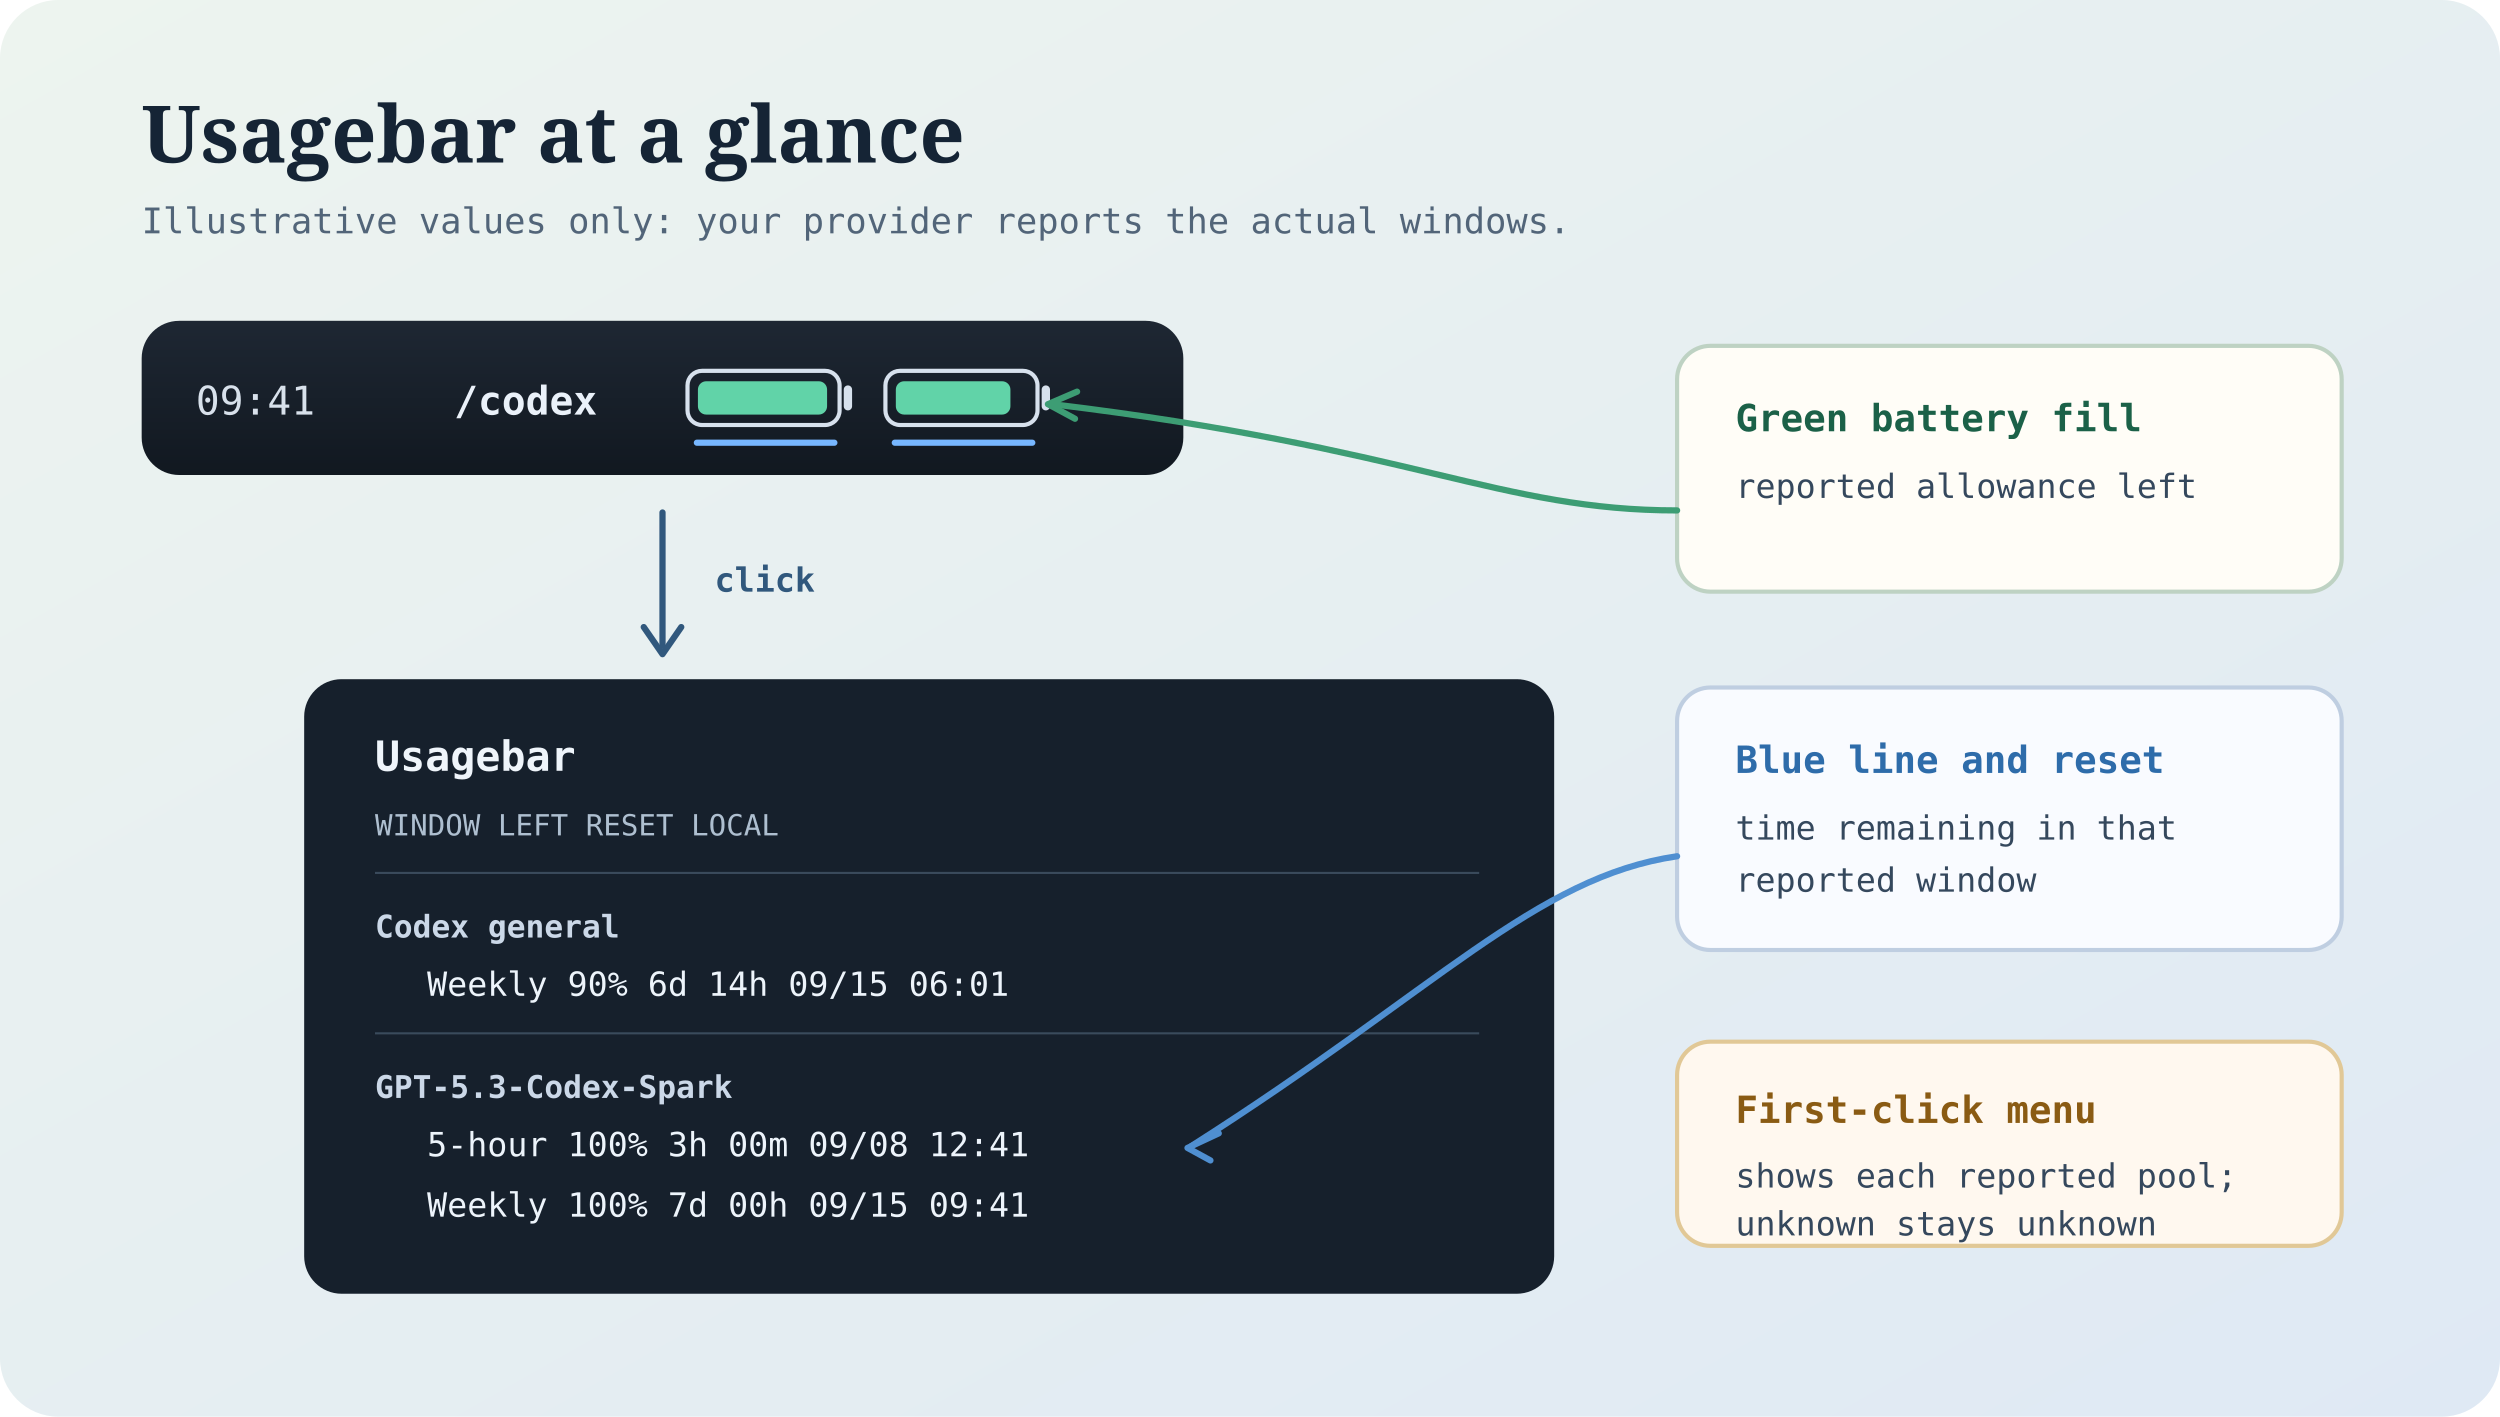
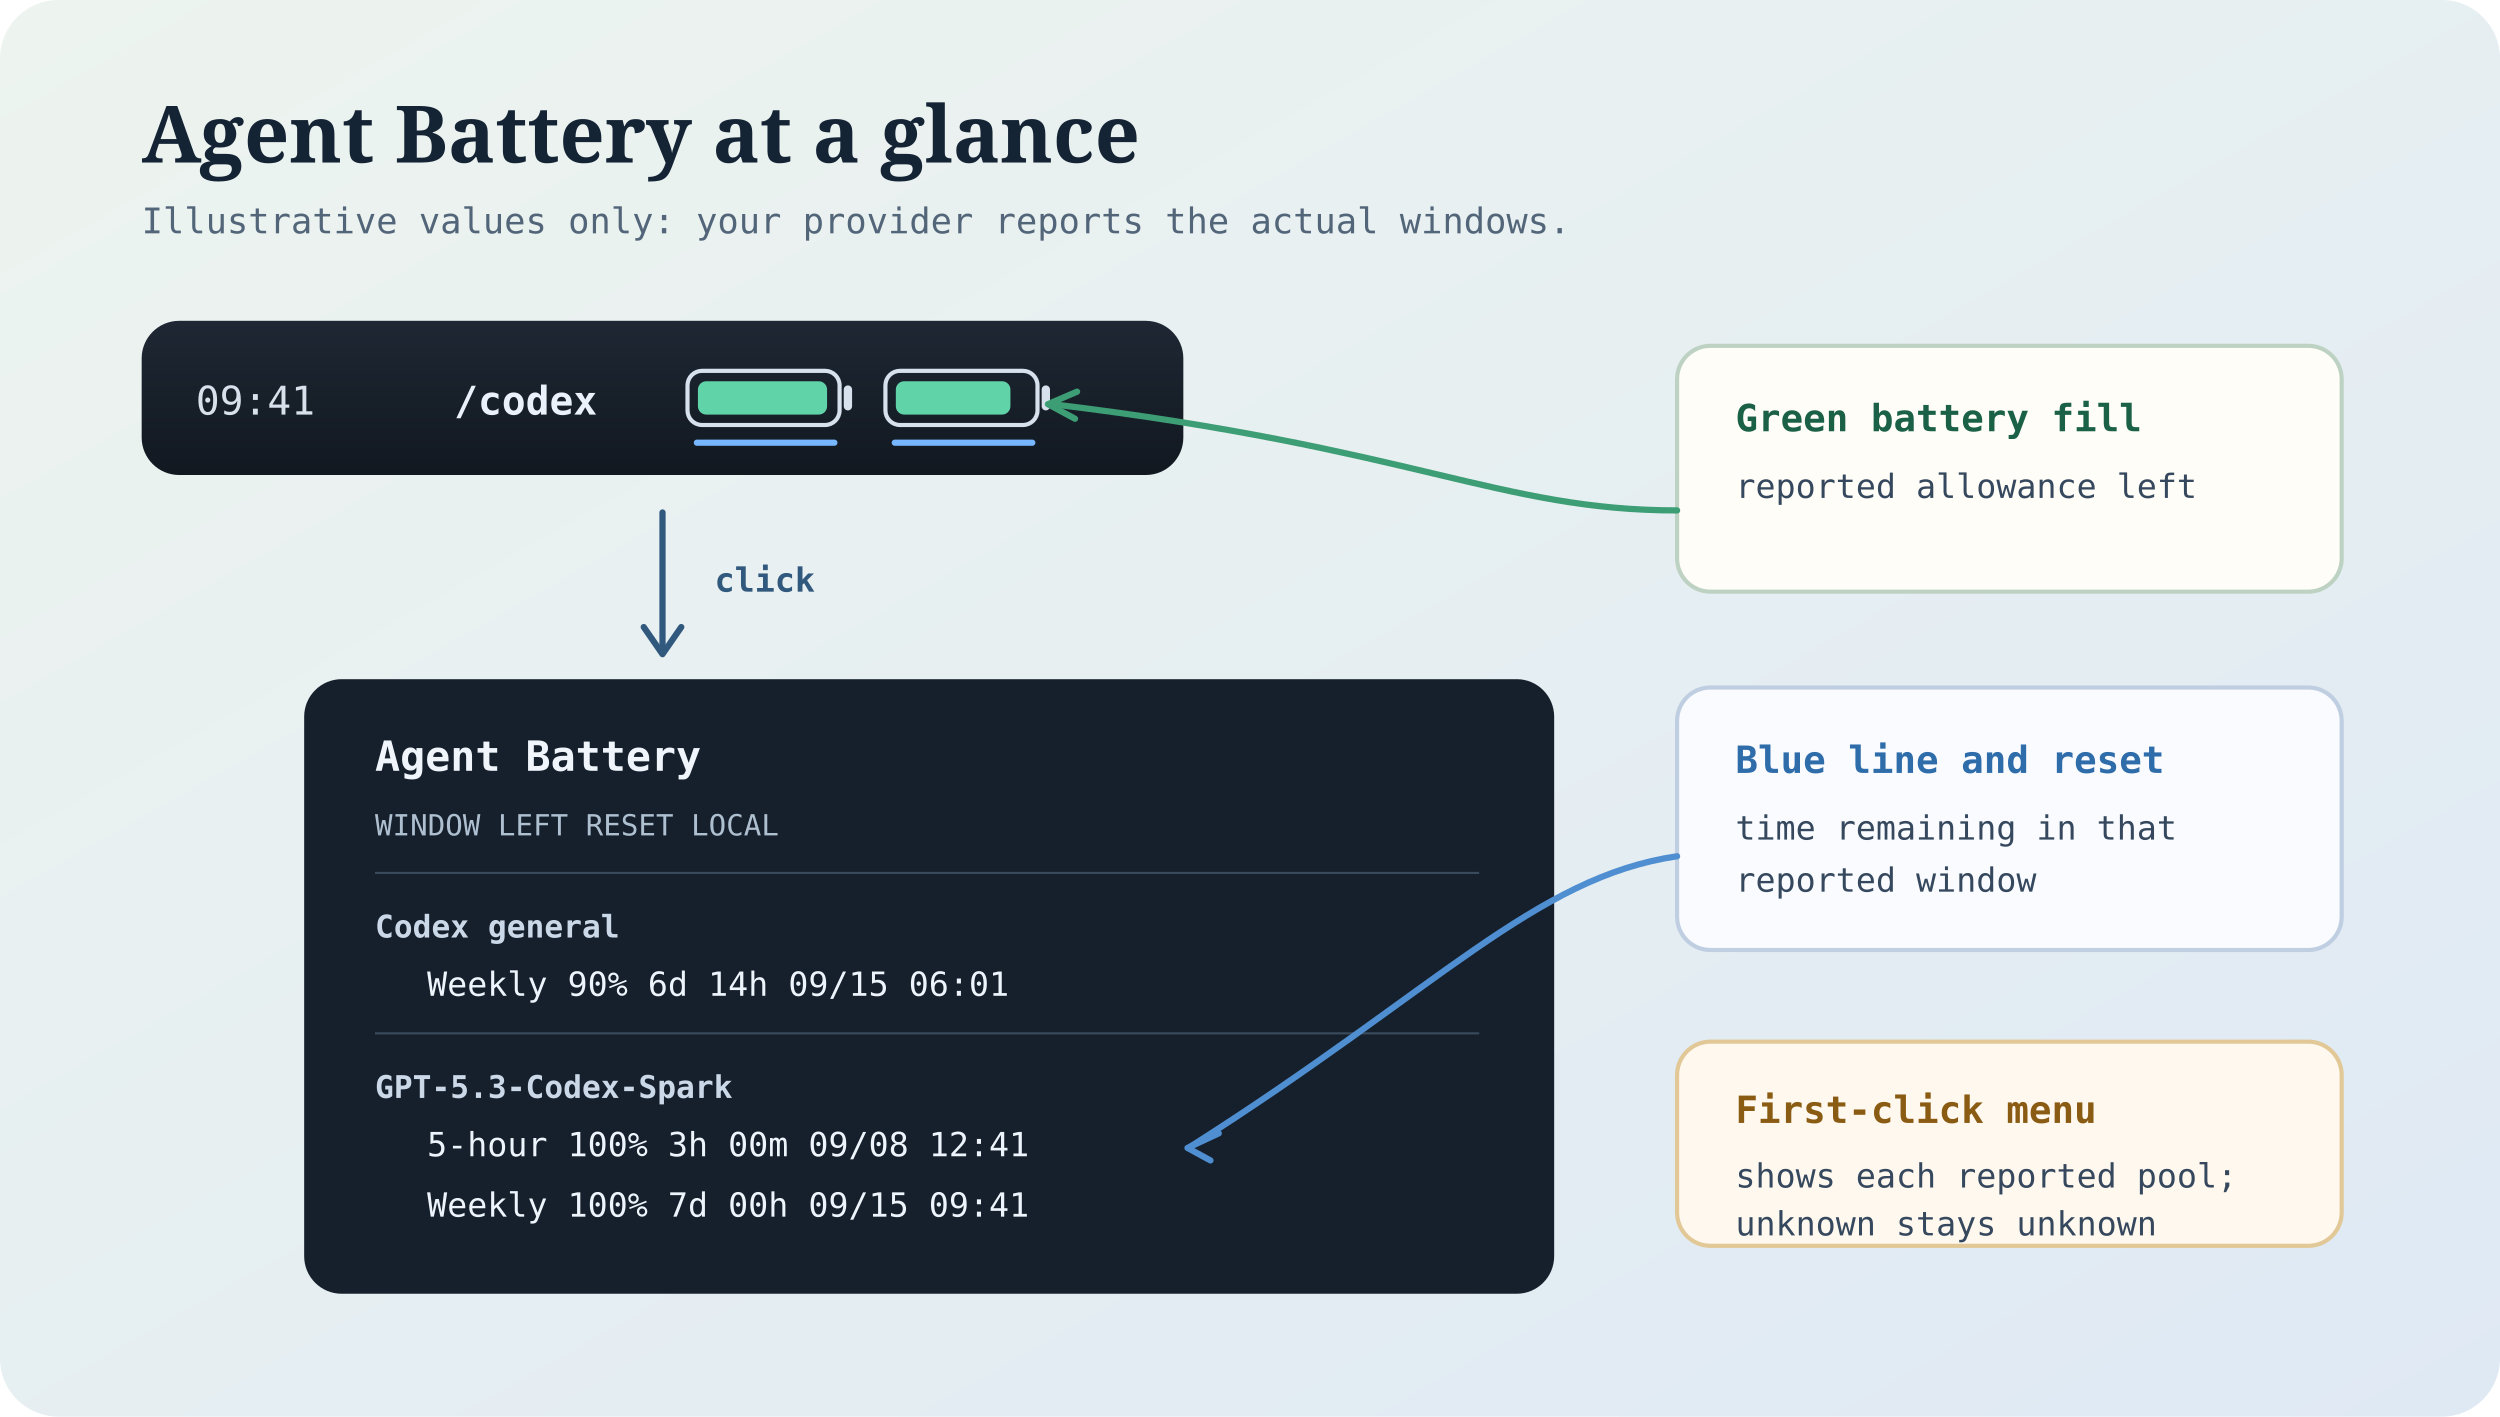
<svg xmlns="http://www.w3.org/2000/svg" width="1200" height="680" viewBox="0 0 1200 680" role="img" aria-labelledby="title desc">
  <defs>
    <linearGradient id="page" x1="0" y1="0" x2="1" y2="1">
      <stop stop-color="#edf4ef" />
      <stop offset="1" stop-color="#dfe9f4" />
    </linearGradient>
    <linearGradient id="panel" x1="0" y1="0" x2="0" y2="1">
      <stop stop-color="#1e2733" />
      <stop offset="1" stop-color="#111820" />
    </linearGradient>
  </defs>
  <rect width="1200" height="680" rx="28" fill="url(#page)" />
-   <text x="68" y="78" font-family="Georgia, serif" font-size="38" font-weight="700" fill="#152435">Usagebar at a glance</text>
+   <text x="68" y="78" font-family="Georgia, serif" font-size="38" font-weight="700" fill="#152435">Agent Battery at a glance</text>
  <text x="68" y="112" font-family="ui-monospace, monospace" font-size="17" fill="#526579">Illustrative values only: your provider reports the actual windows.</text>
  <g>
    <rect x="68" y="154" width="500" height="74" rx="18" fill="url(#panel)" />
    <text x="94" y="199" font-family="ui-monospace, monospace" font-size="19" fill="#d8e1eb">09:41</text>
    <text x="218" y="199" font-family="ui-monospace, monospace" font-size="19" font-weight="700" fill="#eaf1f9">/codex</text>
    <rect x="330" y="178" width="73" height="26" rx="7" fill="none" stroke="#d7e1ed" stroke-width="2" />
    <rect x="405" y="185" width="4" height="12" rx="2" fill="#d7e1ed" />
    <rect x="335" y="183" width="62" height="16" rx="4" fill="#61d3a8" />
    <rect x="425" y="178" width="73" height="26" rx="7" fill="none" stroke="#d7e1ed" stroke-width="2" />
    <rect x="500" y="185" width="4" height="12" rx="2" fill="#d7e1ed" />
    <rect x="430" y="183" width="55" height="16" rx="4" fill="#61d3a8" />
    <rect x="333" y="211" width="69" height="3" rx="1.5" fill="#77b7ff" />
    <rect x="428" y="211" width="69" height="3" rx="1.5" fill="#77b7ff" />
  </g>
  <g font-family="ui-monospace, monospace">
    <path d="M318 246 C318 276 318 281 318 310" fill="none" stroke="#31587d" stroke-width="3" stroke-linecap="round" />
    <path d="M309 301 L318 314 L327 301" fill="none" stroke="#31587d" stroke-width="3" stroke-linecap="round" stroke-linejoin="round" />
    <text x="343" y="284" font-size="16" font-weight="700" fill="#31587d">click</text>
  </g>
  <g>
    <rect x="146" y="326" width="600" height="295" rx="18" fill="#16202c" />
-     <text x="180" y="370" font-family="ui-monospace, monospace" font-size="20" font-weight="700" fill="#eff5fb">Usagebar</text>
+     <text x="180" y="370" font-family="ui-monospace, monospace" font-size="20" font-weight="700" fill="#eff5fb">Agent Battery</text>
    <text x="180" y="401" font-family="ui-monospace, monospace" font-size="14" fill="#aebfd0">WINDOW          LEFT      RESET       LOCAL</text>
    <line x1="180" y1="419" x2="710" y2="419" stroke="#3a4b5c" />
    <text x="180" y="450" font-family="ui-monospace, monospace" font-size="15" font-weight="700" fill="#cbd8e8">Codex general</text>
    <text x="205" y="478" font-family="ui-monospace, monospace" font-size="16" fill="#edf4fb">Weekly          90%      6d 14h     09/15 06:01</text>
    <line x1="180" y1="496" x2="710" y2="496" stroke="#3a4b5c" />
    <text x="180" y="527" font-family="ui-monospace, monospace" font-size="15" font-weight="700" fill="#cbd8e8">GPT-5.3-Codex-Spark</text>
    <text x="205" y="555" font-family="ui-monospace, monospace" font-size="16" fill="#edf4fb">5-hour         100%      3h 00m     09/08 12:41</text>
    <text x="205" y="584" font-family="ui-monospace, monospace" font-size="16" fill="#edf4fb">Weekly         100%      7d 00h     09/15 09:41</text>
  </g>
  <g font-family="ui-monospace, monospace">
    <rect x="805" y="166" width="319" height="118" rx="16" fill="#fffdf7" stroke="#bed2c3" stroke-width="2" />
    <text x="833" y="207" font-size="18" font-weight="700" fill="#1b6148">Green battery fill</text>
    <text x="833" y="239" font-size="16" fill="#35485d">reported allowance left</text>
    <path d="M805 245 C720 245 679 215 505 194" fill="none" stroke="#3d9d74" stroke-width="3" stroke-linecap="round" />
    <path d="M517 188 L503 194 L516 201" fill="none" stroke="#3d9d74" stroke-width="3" stroke-linecap="round" stroke-linejoin="round" />
    <rect x="805" y="330" width="319" height="126" rx="16" fill="#f9fbff" stroke="#bfcee1" stroke-width="2" />
    <text x="833" y="371" font-size="18" font-weight="700" fill="#2e6caa">Blue line and reset</text>
    <text x="833" y="403" font-size="16" fill="#35485d">time remaining in that</text>
    <text x="833" y="428" font-size="16" fill="#35485d">reported window</text>
    <path d="M805 411 C737 421 690 475 572 550" fill="none" stroke="#4f8fd1" stroke-width="3" stroke-linecap="round" />
    <path d="M585 544 L570 551 L581 557" fill="none" stroke="#4f8fd1" stroke-width="3" stroke-linecap="round" stroke-linejoin="round" />
    <rect x="805" y="500" width="319" height="98" rx="16" fill="#fff8ef" stroke="#e1c896" stroke-width="2" />
    <text x="833" y="539" font-size="18" font-weight="700" fill="#8a5b13">First-click menu</text>
    <text x="833" y="570" font-size="16" fill="#35485d">shows each reported pool;</text>
    <text x="833" y="593" font-size="16" fill="#35485d">unknown stays unknown</text>
  </g>
</svg>
